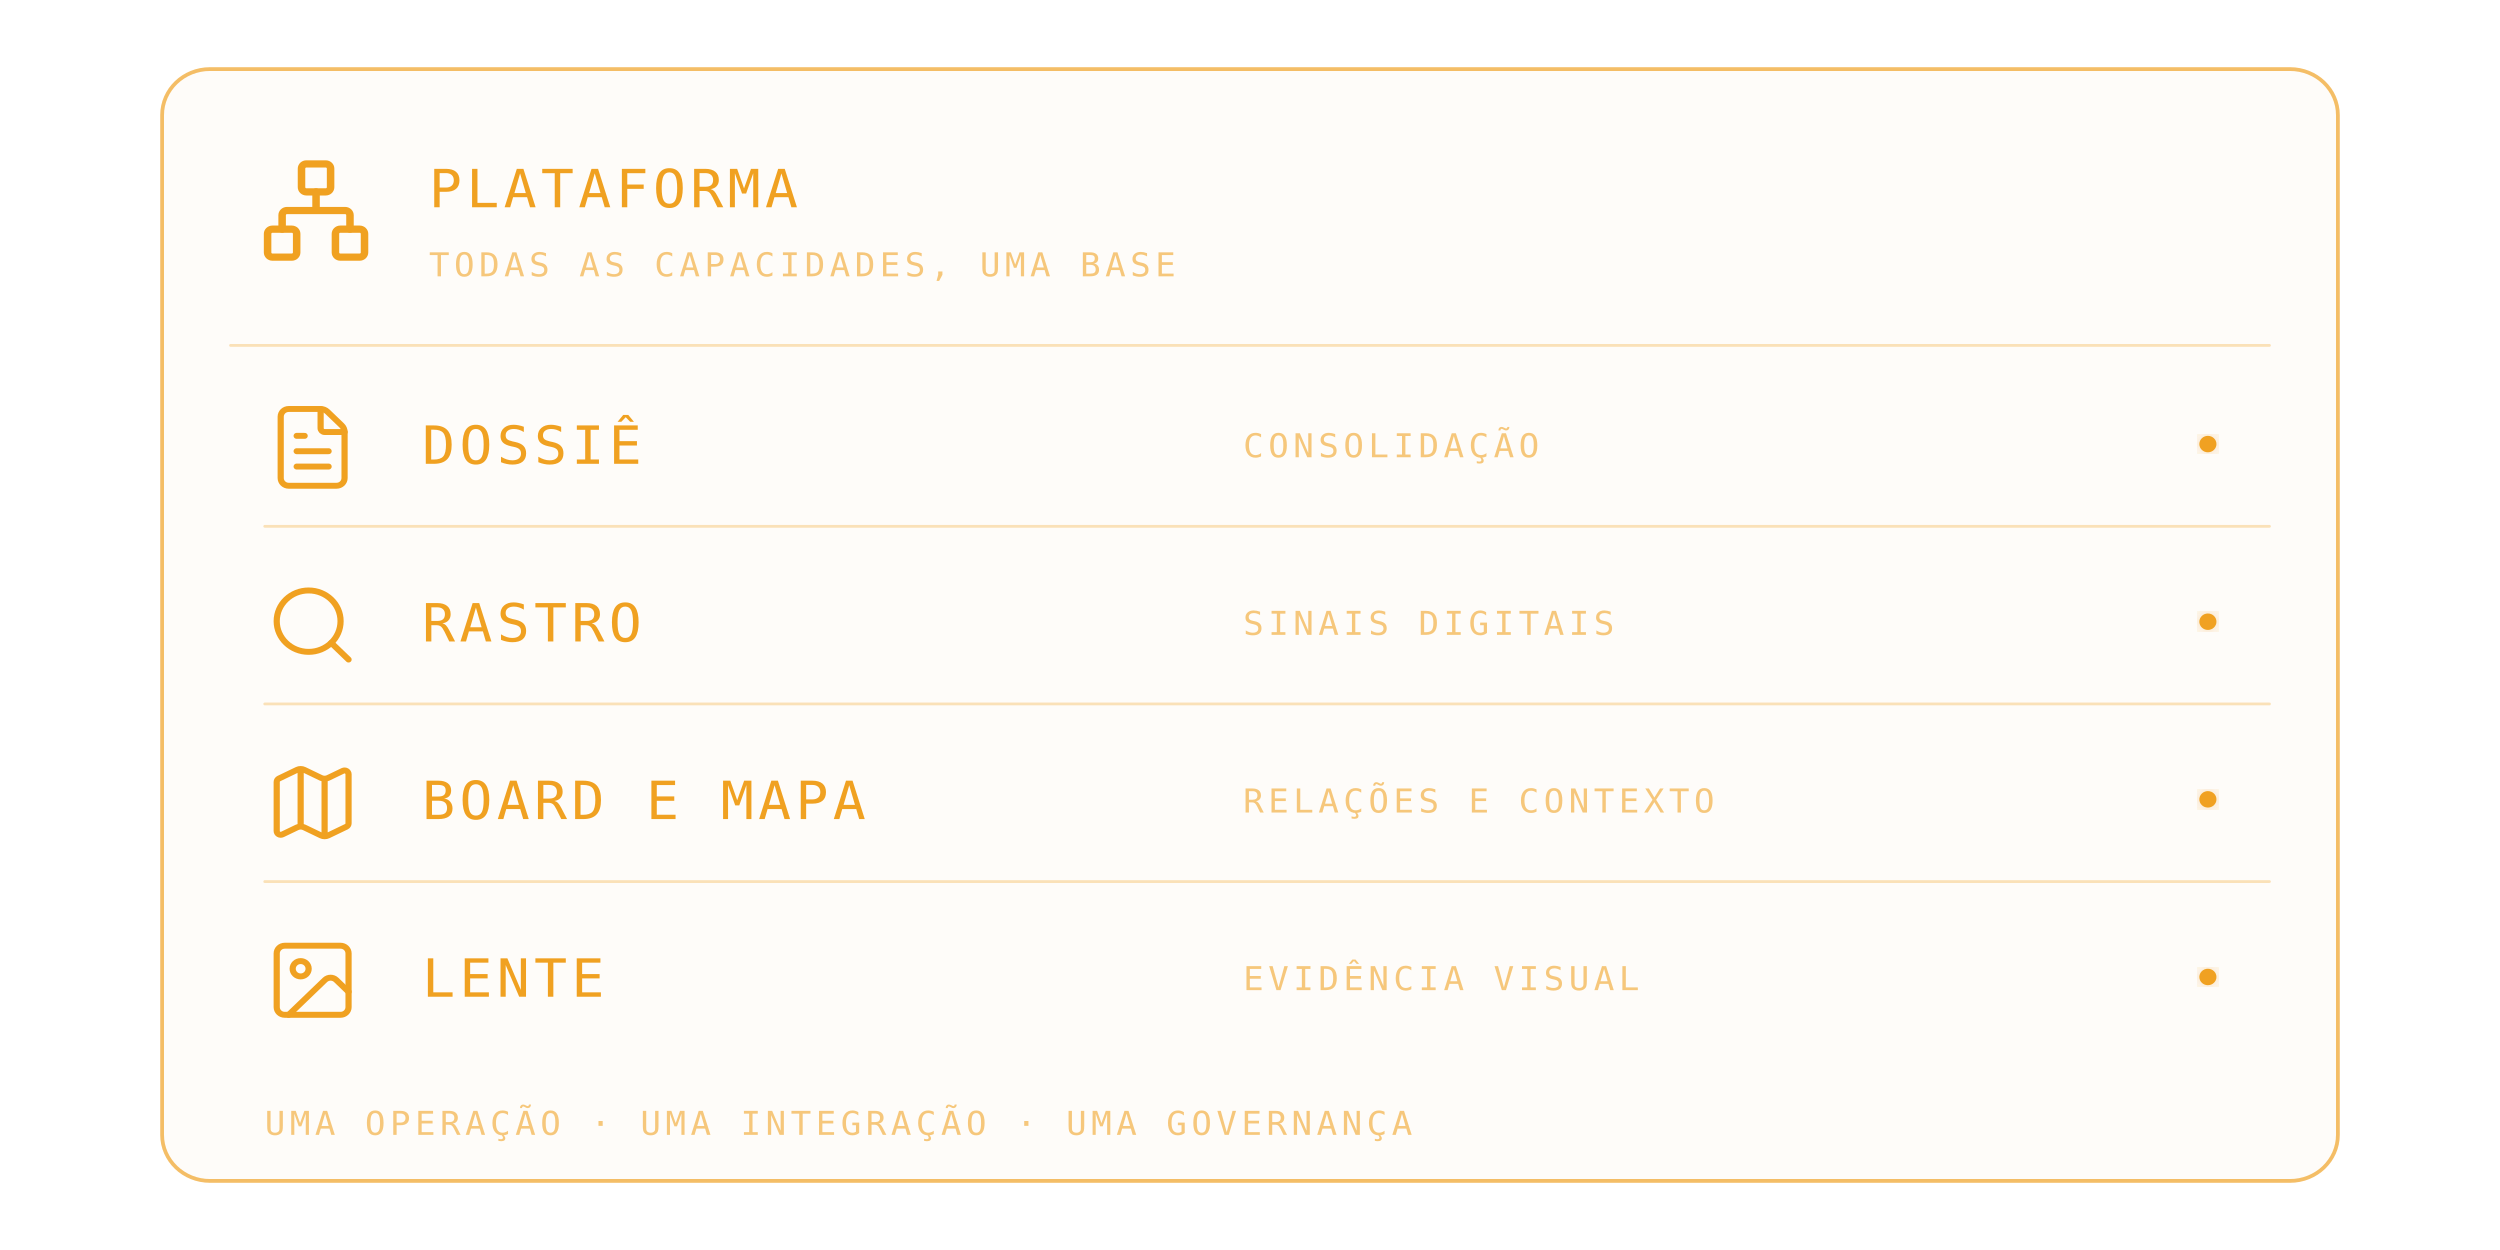
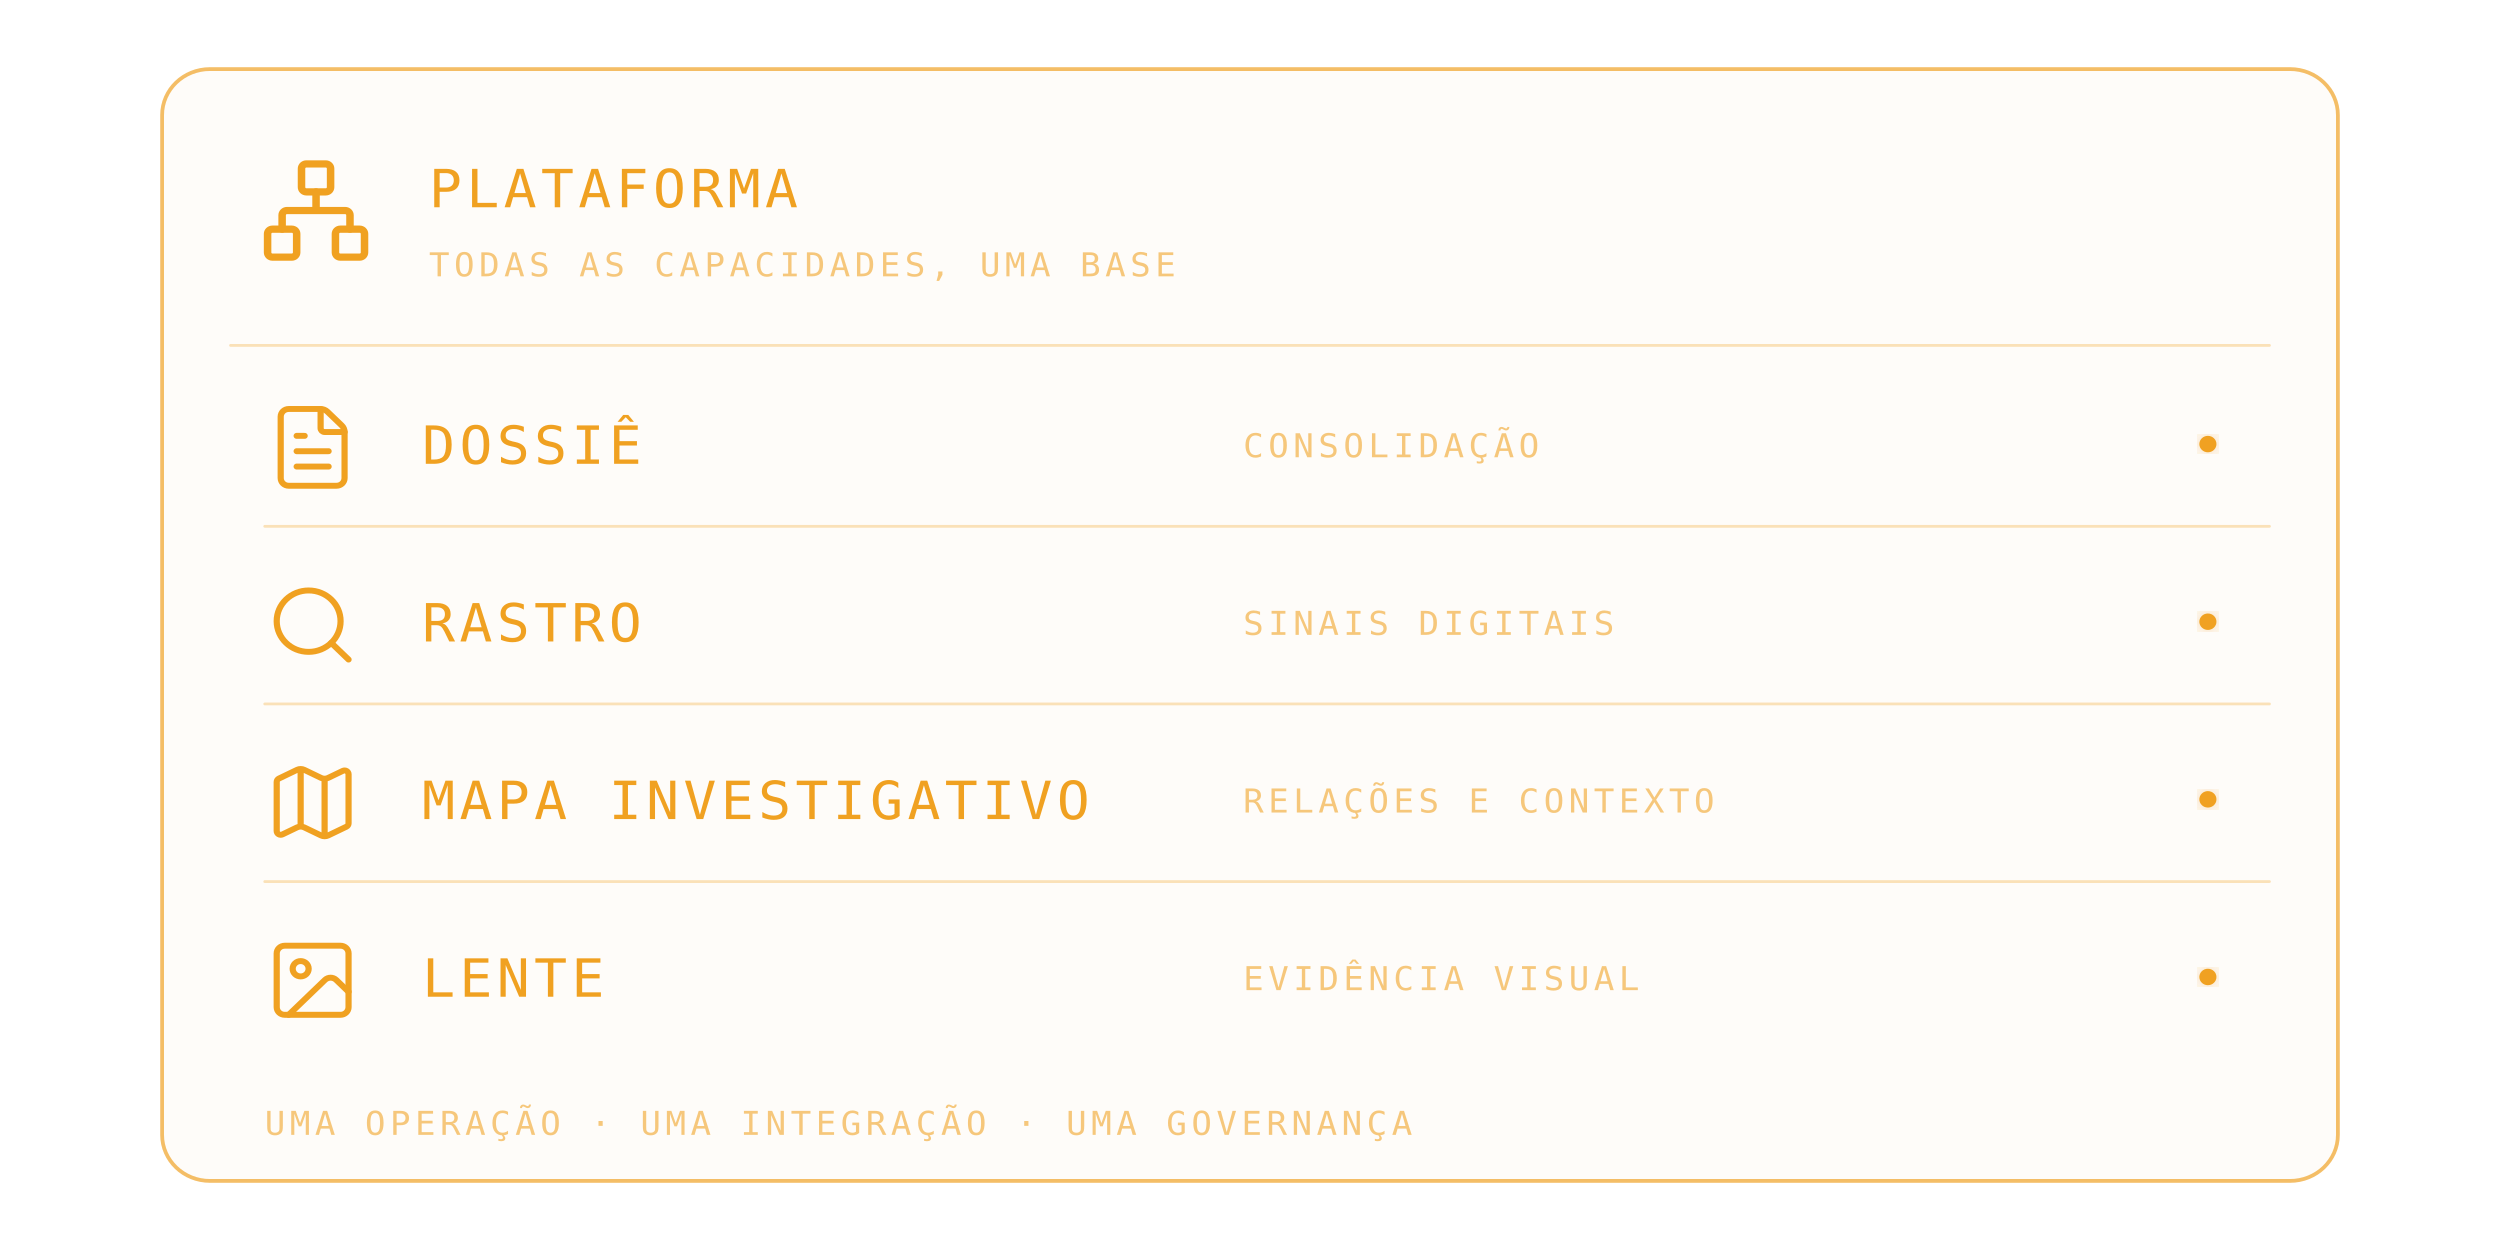
<svg xmlns="http://www.w3.org/2000/svg" width="760" height="380" viewBox="0 0 760 380" role="img" aria-labelledby="title description">
  <style>
  :host{display:block;color:#f0a121}
  svg{display:block;width:100%;height:auto;aspect-ratio:2/1;background:transparent;overflow:hidden}
  .sk-line,.sk-icon,.sk-flow,.sk-hair,.sk-ghost{fill:none;stroke:#f0a121;stroke-linecap:round;stroke-linejoin:round;vector-effect:non-scaling-stroke}
  .sk-line,.sk-icon{stroke-width:1.55}
  .sk-hair{stroke-width:.85;stroke-opacity:.3}
  .sk-ghost{stroke-width:1;stroke-opacity:.28;stroke-dasharray:5 7}
  .sk-flow{stroke-width:1.1;stroke-opacity:.42;stroke-dasharray:7 8;animation:flow 2.2s linear infinite}
  .sk-arrow{fill:none;stroke:#f0a121;stroke-width:1.15;stroke-opacity:.7;marker-end:url(#sk-arrow);vector-effect:non-scaling-stroke}
  .sk-plane,.sk-row-bg,.sk-icon-box{fill:rgba(240,161,33,.024);stroke:#f0a121;stroke-width:1.15;stroke-opacity:.68;vector-effect:non-scaling-stroke}
  .sk-row-bg{fill:rgba(240,161,33,.018);stroke-opacity:.24}
  .sk-icon-box{stroke-opacity:.34}
  .sk-hot{fill:#f0a121;filter:url(#soft-glow)}
  .sk-label{fill:#f0a121;font:500 16px 'DM Mono',ui-monospace,monospace;letter-spacing:.08em}
  .sk-small-label{fill:#f0a121;fill-opacity:.58;font:500 10px 'DM Mono',ui-monospace,monospace;letter-spacing:.13em}
  .sk-section-label{fill:#f0a121;fill-opacity:.76;font:600 16px 'DM Mono',ui-monospace,monospace;letter-spacing:.04em}
  .sk-node-label{fill:#f0a121;fill-opacity:.74;font:500 11px 'DM Mono',ui-monospace,monospace;text-anchor:middle;letter-spacing:.04em}
  .sk-flow-label{fill:#f0a121;fill-opacity:.9;font:500 17px 'DM Mono',ui-monospace,monospace;text-anchor:middle;letter-spacing:.01em}
  .sk-flow-caption{fill:#f0a121;fill-opacity:.62;font:500 13px 'DM Mono',ui-monospace,monospace;text-anchor:middle;letter-spacing:.07em}
  .is-muted{opacity:.45}
  .sk-corner{fill:none;stroke:#f0a121;stroke-width:1;stroke-opacity:.35}
  .sk-node-ring,.sk-timeline-dot{fill:rgba(240,161,33,.018);stroke:#f0a121;stroke-width:1.4;vector-effect:non-scaling-stroke}
  .sk-timeline-dot{fill:#f0a121;stroke-width:0;filter:url(#soft-glow)}
  @keyframes flow{to{stroke-dashoffset:-30}}
  @media(prefers-reduced-motion:reduce){*{animation:none!important}}
</style>
  <g transform="translate(-15.2 -25) scale(1.04 1)">
    <defs>
      <filter id="soft-glow">
        <feGaussianBlur stdDeviation="3" result="blur" />
        <feMerge>
          <feMergeNode in="blur" />
          <feMergeNode in="SourceGraphic" />
        </feMerge>
      </filter>
      <marker id="sk-arrow" markerWidth="8" markerHeight="8" refX="7" refY="4" orient="auto">
        <path d="M0 0 8 4 0 8z" fill="#f0a121" fill-opacity=".72" />
      </marker>
    </defs>
    <rect class="sk-plane" x="62" y="46" width="636" height="338" rx="14" />
    <g class="sk-icon" transform="translate(90 72) scale(1.416667)">
      <rect x="16" y="16" width="6" height="6" rx="1" />
      <rect x="2" y="16" width="6" height="6" rx="1" />
      <rect x="9" y="2" width="6" height="6" rx="1" />
      <path d="M5 16v-3a1 1 0 0 1 1-1h12a1 1 0 0 1 1 1v3M12 12V8" />
    </g>
    <text class="sk-label" x="140" y="88">PLATAFORMA</text>
    <text class="sk-small-label" x="140" y="109">TODAS AS CAPACIDADES, UMA BASE</text>
    <path class="sk-hair" d="M82 130h596" />
    <g transform="translate(92 142)">
      <g class="sk-icon" transform="translate(0 5) scale(1.166667)">
        <path d="M6 22a2 2 0 0 1-2-2V4a2 2 0 0 1 2-2h8a2.4 2.4 0 0 1 1.704.706l3.588 3.588A2.4 2.4 0 0 1 20 8v12a2 2 0 0 1-2 2z" />
        <path d="M14 2v5a1 1 0 0 0 1 1h5M10 9H8M16 13H8M16 17H8" />
      </g>
      <text class="sk-label" x="46" y="24">DOSSIÊ</text>
      <text class="sk-small-label" x="286" y="22">CONSOLIDAÇÃO</text>
      <circle class="sk-hot" cx="568" cy="18" r="2.5" />
      <path class="sk-hair" d="M0 43h586" />
    </g>
    <g transform="translate(92 196)">
      <g class="sk-icon" transform="translate(0 5) scale(1.166667)">
        <path d="m21 21-4.34-4.34" />
        <circle cx="11" cy="11" r="8" />
      </g>
      <text class="sk-label" x="46" y="24">RASTRO</text>
      <text class="sk-small-label" x="286" y="22">SINAIS DIGITAIS</text>
      <circle class="sk-hot" cx="568" cy="18" r="2.5" />
      <path class="sk-hair" d="M0 43h586" />
    </g>
    <g transform="translate(92 250)">
      <g class="sk-icon" transform="translate(0 5) scale(1.166667)">
        <path d="M14.106 5.553a2 2 0 0 0 1.788 0l3.659-1.83A1 1 0 0 1 21 4.619v12.764a1 1 0 0 1-.553.894l-4.553 2.277a2 2 0 0 1-1.788 0l-4.212-2.106a2 2 0 0 0-1.788 0l-3.659 1.83A1 1 0 0 1 3 19.381V6.618a1 1 0 0 1 .553-.894l4.553-2.277a2 2 0 0 1 1.788 0zM15 5.764v15M9 3.236v15" />
      </g>
-       <text class="sk-label" x="46" y="24">BOARD E MAPA</text>
+       <text class="sk-label" x="46" y="24">MAPA INVESTIGATIVO</text>
      <text class="sk-small-label" x="286" y="22">RELAÇÕES E CONTEXTO</text>
      <circle class="sk-hot" cx="568" cy="18" r="2.5" />
      <path class="sk-hair" d="M0 43h586" />
    </g>
    <g transform="translate(92 304)">
      <g class="sk-icon" transform="translate(0 5) scale(1.166667)">
        <rect width="18" height="18" x="3" y="3" rx="2" />
        <circle cx="9" cy="9" r="2" />
        <path d="m21 15-3.086-3.086a2 2 0 0 0-2.828 0L6 21" />
      </g>
      <text class="sk-label" x="46" y="24">LENTE</text>
      <text class="sk-small-label" x="286" y="22">EVIDÊNCIA VISUAL</text>
      <circle class="sk-hot" cx="568" cy="18" r="2.5" />
    </g>
    <text class="sk-small-label" x="92" y="370">UMA OPERAÇÃO · UMA INTEGRAÇÃO · UMA GOVERNANÇA</text>
  </g>
</svg>
